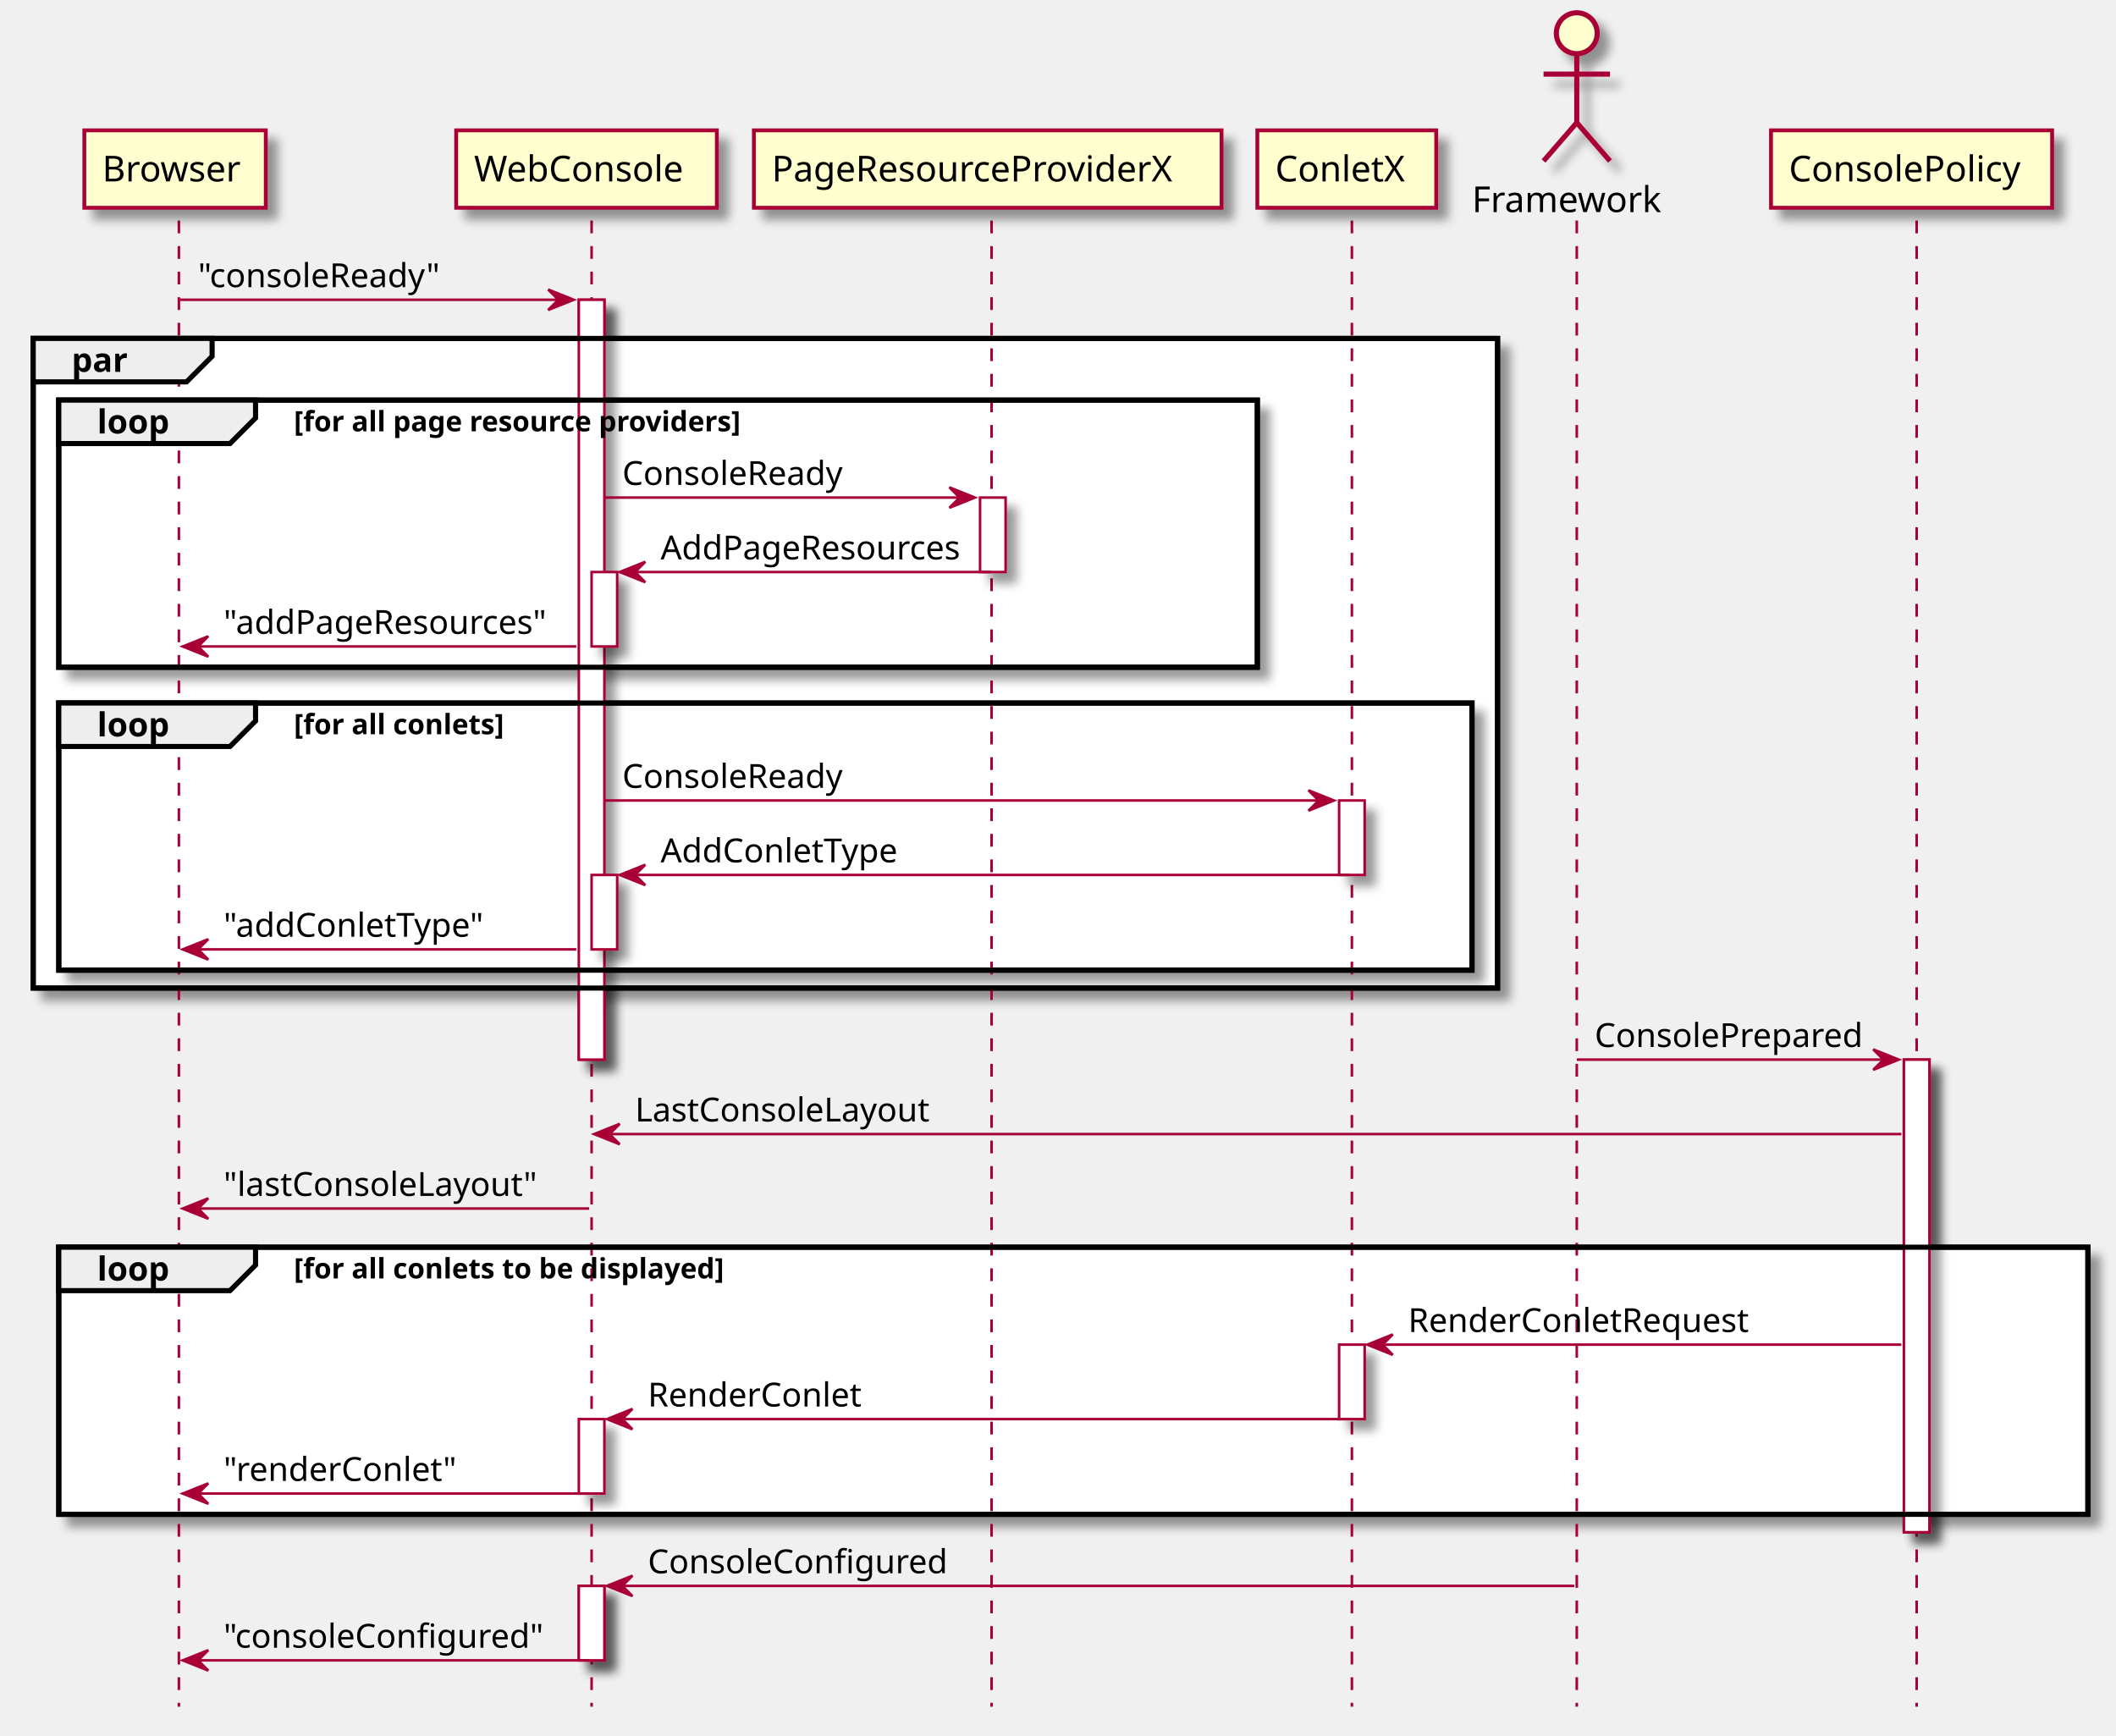
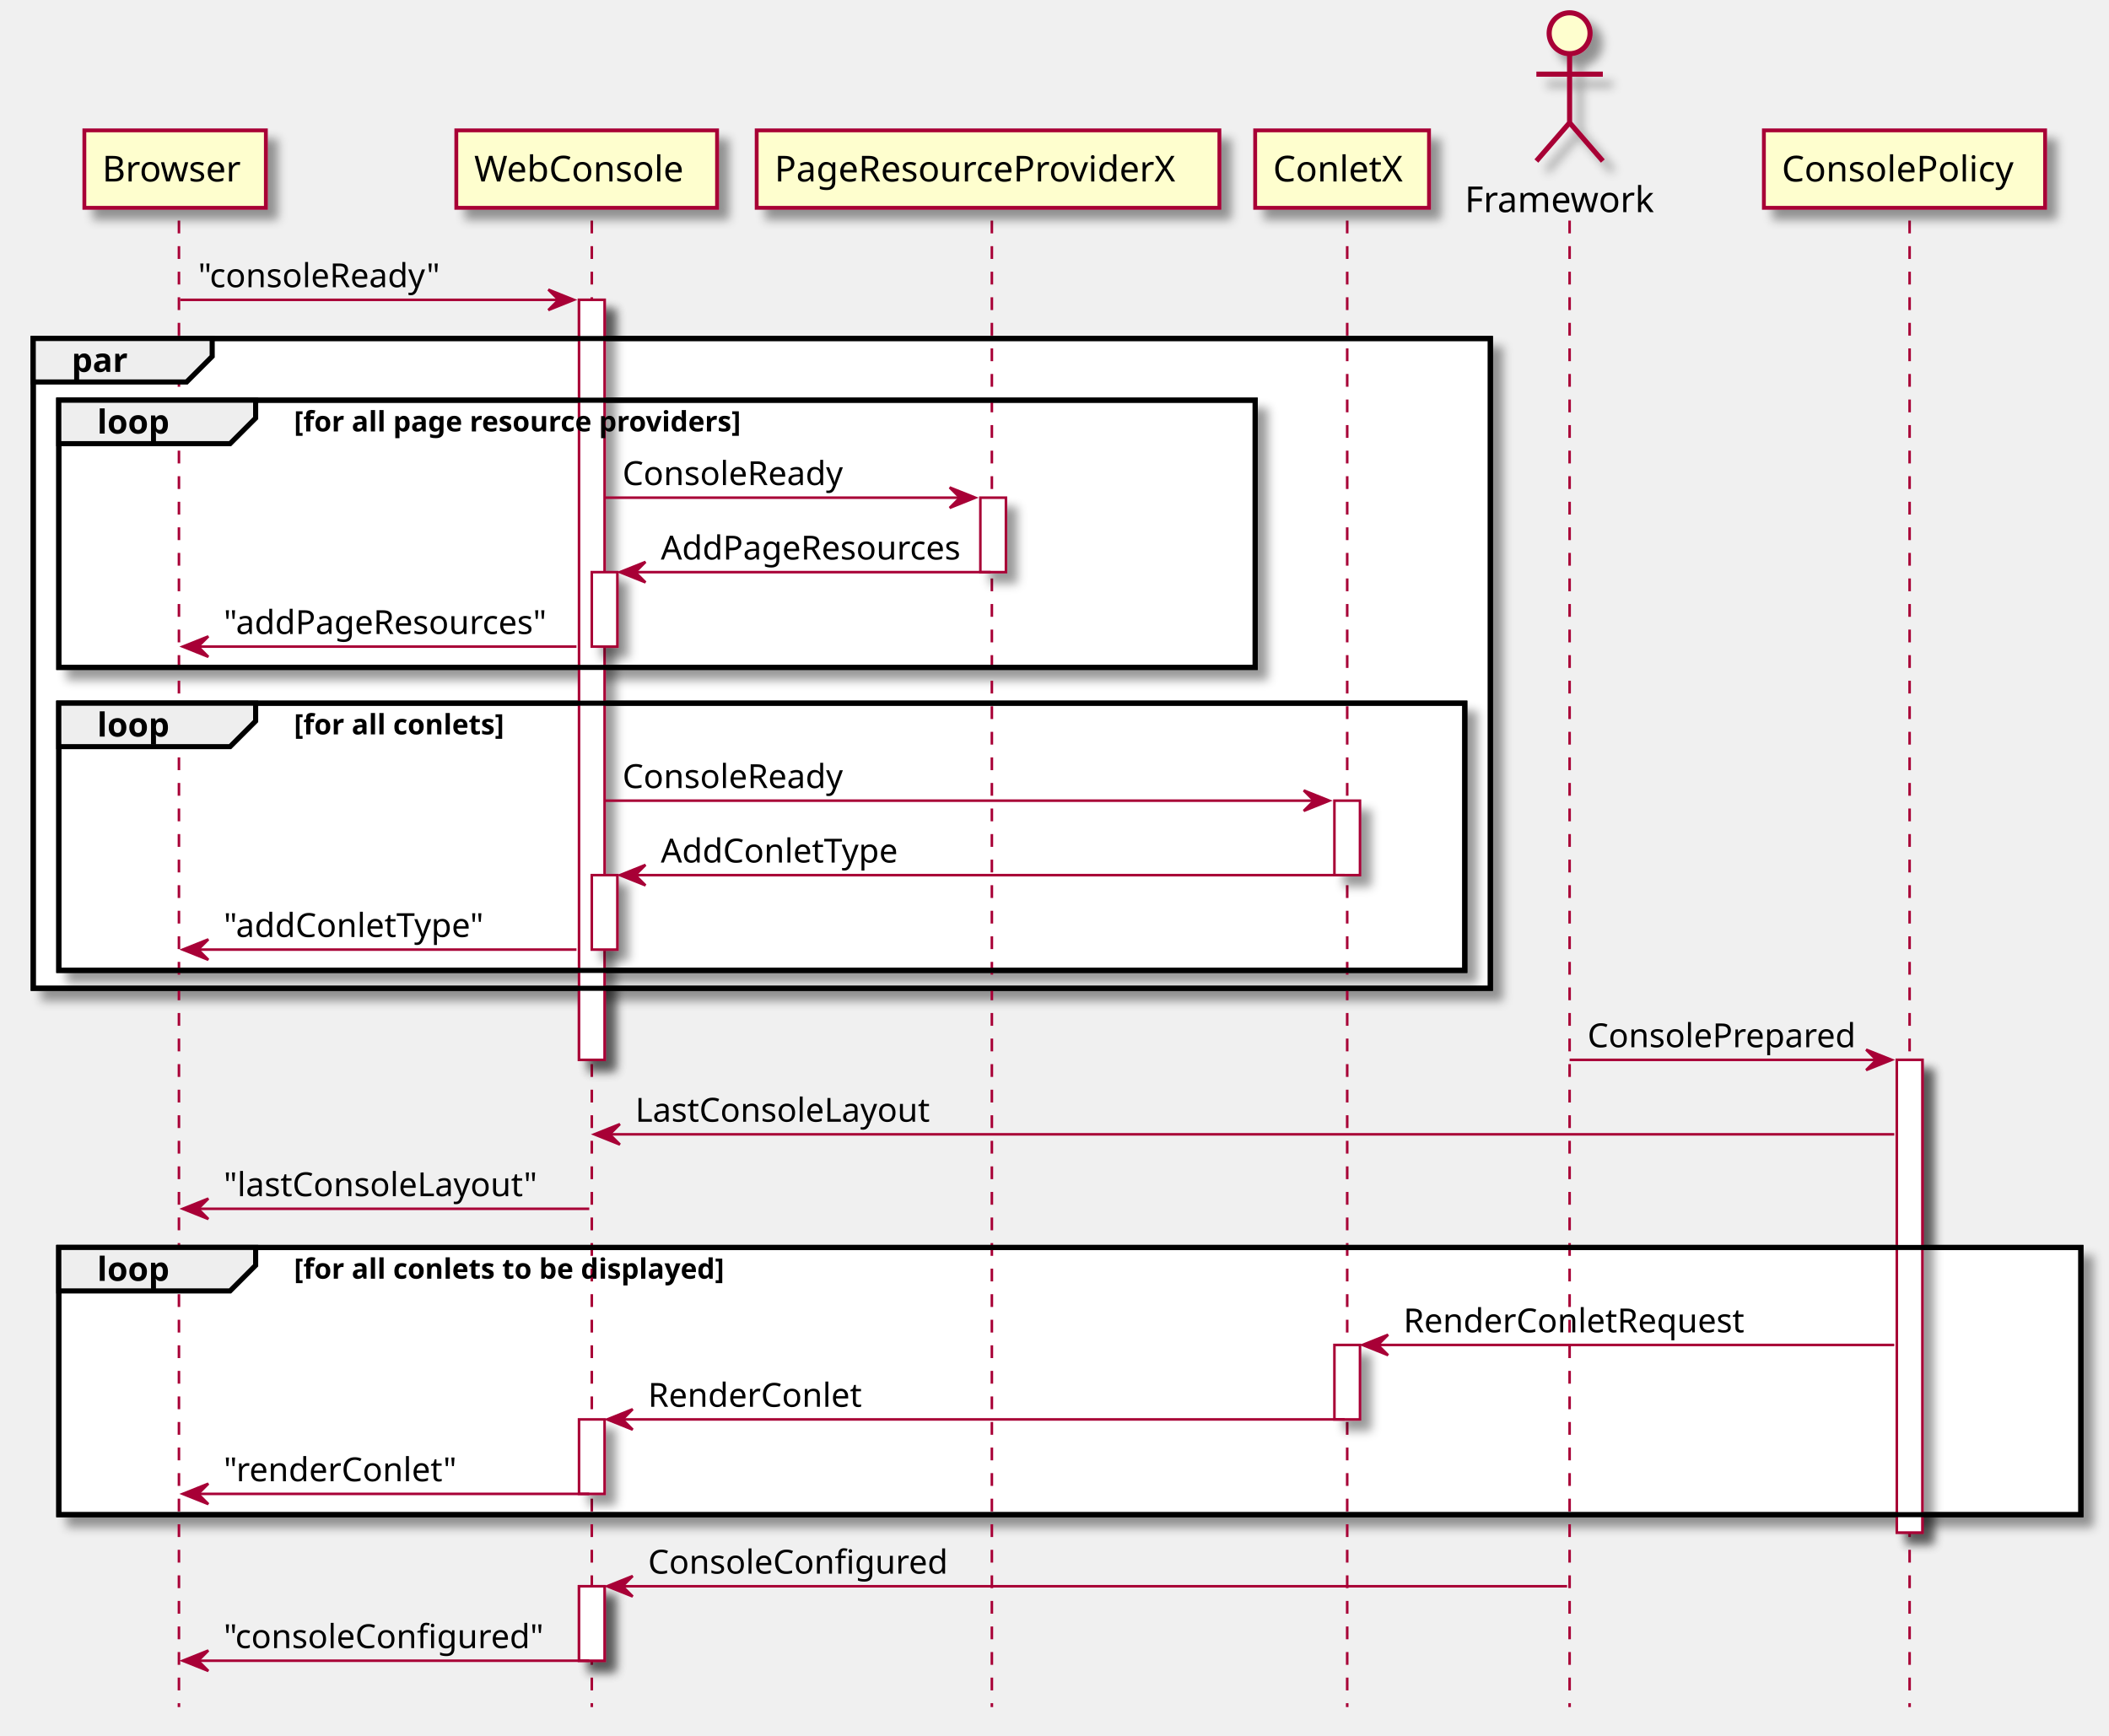
- <svg xmlns="http://www.w3.org/2000/svg" contentScriptType="application/ecmascript" contentStyleType="text/css" height="679px" preserveAspectRatio="none" style="width:828px;height:679px;" version="1.1" viewBox="0 0 828 679" width="828px" zoomAndPan="magnify">
+ <svg xmlns="http://www.w3.org/2000/svg" contentScriptType="application/ecmascript" contentStyleType="text/css" height="679px" preserveAspectRatio="none" style="width:825px;height:679px;" version="1.1" viewBox="0 0 825 679" width="825px" zoomAndPan="magnify">
  <defs>
    <filter height="300%" id="f19ftw368ty8jw" width="300%" x="-1" y="-1">
      <feGaussianBlur result="blurOut" stdDeviation="2.0" />
      <feColorMatrix in="blurOut" result="blurOut2" type="matrix" values="0 0 0 0 0 0 0 0 0 0 0 0 0 0 0 0 0 0 .4 0" />
      <feOffset dx="4.0" dy="4.0" in="blurOut2" result="blurOut3" />
      <feBlend in="SourceGraphic" in2="blurOut3" mode="normal" />
    </filter>
  </defs>
  <g>
    <rect fill="#FFFFFF" filter="url(#f19ftw368ty8jw)" height="297.328" style="stroke: #A80036; stroke-width: 1.0;" width="10" x="226.5" y="117.297" />
    <rect fill="#FFFFFF" filter="url(#f19ftw368ty8jw)" height="29.133" style="stroke: #A80036; stroke-width: 1.0;" width="10" x="231.5" y="223.828" />
    <rect fill="#FFFFFF" filter="url(#f19ftw368ty8jw)" height="29.133" style="stroke: #A80036; stroke-width: 1.0;" width="10" x="231.5" y="342.359" />
    <rect fill="#FFFFFF" filter="url(#f19ftw368ty8jw)" height="29.133" style="stroke: #A80036; stroke-width: 1.0;" width="10" x="226.5" y="555.289" />
    <rect fill="#FFFFFF" filter="url(#f19ftw368ty8jw)" height="29.133" style="stroke: #A80036; stroke-width: 1.0;" width="10" x="226.5" y="620.555" />
    <rect fill="#FFFFFF" filter="url(#f19ftw368ty8jw)" height="29.133" style="stroke: #A80036; stroke-width: 1.0;" width="10" x="383.5" y="194.695" />
-     <rect fill="#FFFFFF" filter="url(#f19ftw368ty8jw)" height="29.133" style="stroke: #A80036; stroke-width: 1.0;" width="10" x="524" y="313.227" />
-     <rect fill="#FFFFFF" filter="url(#f19ftw368ty8jw)" height="29.133" style="stroke: #A80036; stroke-width: 1.0;" width="10" x="524" y="526.156" />
-     <rect fill="#FFFFFF" filter="url(#f19ftw368ty8jw)" height="184.93" style="stroke: #A80036; stroke-width: 1.0;" width="10" x="745" y="414.625" />
-     <rect fill="#FFFFFF" filter="url(#f19ftw368ty8jw)" height="254.195" style="stroke: #000000; stroke-width: 2.0;" width="573" x="13" y="132.43" />
-     <rect fill="#FFFFFF" filter="url(#f19ftw368ty8jw)" height="104.531" style="stroke: #000000; stroke-width: 2.0;" width="469" x="23" y="156.562" />
-     <rect fill="#FFFFFF" filter="url(#f19ftw368ty8jw)" height="104.531" style="stroke: #000000; stroke-width: 2.0;" width="553" x="23" y="275.094" />
-     <rect fill="#FFFFFF" filter="url(#f19ftw368ty8jw)" height="104.531" style="stroke: #000000; stroke-width: 2.0;" width="794" x="23" y="488.023" />
+     <rect fill="#FFFFFF" filter="url(#f19ftw368ty8jw)" height="29.133" style="stroke: #A80036; stroke-width: 1.0;" width="10" x="522" y="313.227" />
+     <rect fill="#FFFFFF" filter="url(#f19ftw368ty8jw)" height="29.133" style="stroke: #A80036; stroke-width: 1.0;" width="10" x="522" y="526.156" />
+     <rect fill="#FFFFFF" filter="url(#f19ftw368ty8jw)" height="184.93" style="stroke: #A80036; stroke-width: 1.0;" width="10" x="742" y="414.625" />
+     <rect fill="#FFFFFF" filter="url(#f19ftw368ty8jw)" height="254.195" style="stroke: #000000; stroke-width: 2.0;" width="570" x="13" y="132.43" />
+     <rect fill="#FFFFFF" filter="url(#f19ftw368ty8jw)" height="104.531" style="stroke: #000000; stroke-width: 2.0;" width="468" x="23" y="156.562" />
+     <rect fill="#FFFFFF" filter="url(#f19ftw368ty8jw)" height="104.531" style="stroke: #000000; stroke-width: 2.0;" width="550" x="23" y="275.094" />
+     <rect fill="#FFFFFF" filter="url(#f19ftw368ty8jw)" height="104.531" style="stroke: #000000; stroke-width: 2.0;" width="791" x="23" y="488.023" />
    <line style="stroke: #A80036; stroke-width: 1.0; stroke-dasharray: 5.0,5.0;" x1="70" x2="70" y1="86.297" y2="667.82" />
    <line style="stroke: #A80036; stroke-width: 1.0; stroke-dasharray: 5.0,5.0;" x1="231.5" x2="231.5" y1="86.297" y2="667.82" />
    <line style="stroke: #A80036; stroke-width: 1.0; stroke-dasharray: 5.0,5.0;" x1="388" x2="388" y1="86.297" y2="667.82" />
-     <line style="stroke: #A80036; stroke-width: 1.0; stroke-dasharray: 5.0,5.0;" x1="529" x2="529" y1="86.297" y2="667.82" />
-     <line style="stroke: #A80036; stroke-width: 1.0; stroke-dasharray: 5.0,5.0;" x1="617" x2="617" y1="86.297" y2="667.82" />
-     <line style="stroke: #A80036; stroke-width: 1.0; stroke-dasharray: 5.0,5.0;" x1="750" x2="750" y1="86.297" y2="667.82" />
+     <line style="stroke: #A80036; stroke-width: 1.0; stroke-dasharray: 5.0,5.0;" x1="527" x2="527" y1="86.297" y2="667.82" />
+     <line style="stroke: #A80036; stroke-width: 1.0; stroke-dasharray: 5.0,5.0;" x1="614" x2="614" y1="86.297" y2="667.82" />
+     <line style="stroke: #A80036; stroke-width: 1.0; stroke-dasharray: 5.0,5.0;" x1="747" x2="747" y1="86.297" y2="667.82" />
    <rect fill="#FEFECE" filter="url(#f19ftw368ty8jw)" height="30.297" style="stroke: #A80036; stroke-width: 1.5;" width="71" x="33" y="51" />
    <text fill="#000000" font-family="sans-serif" font-size="14" lengthAdjust="spacingAndGlyphs" textLength="57" x="40" y="70.995">Browser</text>
    <rect fill="#FEFECE" filter="url(#f19ftw368ty8jw)" height="30.297" style="stroke: #A80036; stroke-width: 1.5;" width="102" x="178.5" y="51" />
    <text fill="#000000" font-family="sans-serif" font-size="14" lengthAdjust="spacingAndGlyphs" textLength="88" x="185.5" y="70.995">WebConsole</text>
-     <rect fill="#FEFECE" filter="url(#f19ftw368ty8jw)" height="30.297" style="stroke: #A80036; stroke-width: 1.5;" width="183" x="295" y="51" />
-     <text fill="#000000" font-family="sans-serif" font-size="14" lengthAdjust="spacingAndGlyphs" textLength="169" x="302" y="70.995">PageResourceProviderX</text>
-     <rect fill="#FEFECE" filter="url(#f19ftw368ty8jw)" height="30.297" style="stroke: #A80036; stroke-width: 1.5;" width="70" x="492" y="51" />
-     <text fill="#000000" font-family="sans-serif" font-size="14" lengthAdjust="spacingAndGlyphs" textLength="56" x="499" y="70.995">ConletX</text>
-     <text fill="#000000" font-family="sans-serif" font-size="14" lengthAdjust="spacingAndGlyphs" textLength="76" x="576" y="82.995">Framework</text>
-     <ellipse cx="617" cy="13" fill="#FEFECE" filter="url(#f19ftw368ty8jw)" rx="8" ry="8" style="stroke: #A80036; stroke-width: 2.0;" />
-     <path d="M617,21 L617,48 M604,29 L630,29 M617,48 L604,63 M617,48 L630,63 " fill="#FEFECE" filter="url(#f19ftw368ty8jw)" style="stroke: #A80036; stroke-width: 2.0;" />
-     <rect fill="#FEFECE" filter="url(#f19ftw368ty8jw)" height="30.297" style="stroke: #A80036; stroke-width: 1.5;" width="110" x="693" y="51" />
-     <text fill="#000000" font-family="sans-serif" font-size="14" lengthAdjust="spacingAndGlyphs" textLength="96" x="700" y="70.995">ConsolePolicy</text>
+     <rect fill="#FEFECE" filter="url(#f19ftw368ty8jw)" height="30.297" style="stroke: #A80036; stroke-width: 1.5;" width="181" x="296" y="51" />
+     <text fill="#000000" font-family="sans-serif" font-size="14" lengthAdjust="spacingAndGlyphs" textLength="167" x="303" y="70.995">PageResourceProviderX</text>
+     <rect fill="#FEFECE" filter="url(#f19ftw368ty8jw)" height="30.297" style="stroke: #A80036; stroke-width: 1.5;" width="68" x="491" y="51" />
+     <text fill="#000000" font-family="sans-serif" font-size="14" lengthAdjust="spacingAndGlyphs" textLength="54" x="498" y="70.995">ConletX</text>
+     <text fill="#000000" font-family="sans-serif" font-size="14" lengthAdjust="spacingAndGlyphs" textLength="76" x="573" y="82.995">Framework</text>
+     <ellipse cx="614" cy="13" fill="#FEFECE" filter="url(#f19ftw368ty8jw)" rx="8" ry="8" style="stroke: #A80036; stroke-width: 2.0;" />
+     <path d="M614,21 L614,48 M601,29 L627,29 M614,48 L601,63 M614,48 L627,63 " fill="#FEFECE" filter="url(#f19ftw368ty8jw)" style="stroke: #A80036; stroke-width: 2.0;" />
+     <rect fill="#FEFECE" filter="url(#f19ftw368ty8jw)" height="30.297" style="stroke: #A80036; stroke-width: 1.5;" width="110" x="690" y="51" />
+     <text fill="#000000" font-family="sans-serif" font-size="14" lengthAdjust="spacingAndGlyphs" textLength="96" x="697" y="70.995">ConsolePolicy</text>
    <rect fill="#FFFFFF" filter="url(#f19ftw368ty8jw)" height="297.328" style="stroke: #A80036; stroke-width: 1.0;" width="10" x="226.5" y="117.297" />
    <rect fill="#FFFFFF" filter="url(#f19ftw368ty8jw)" height="29.133" style="stroke: #A80036; stroke-width: 1.0;" width="10" x="231.5" y="223.828" />
    <rect fill="#FFFFFF" filter="url(#f19ftw368ty8jw)" height="29.133" style="stroke: #A80036; stroke-width: 1.0;" width="10" x="231.5" y="342.359" />
    <rect fill="#FFFFFF" filter="url(#f19ftw368ty8jw)" height="29.133" style="stroke: #A80036; stroke-width: 1.0;" width="10" x="226.5" y="555.289" />
    <rect fill="#FFFFFF" filter="url(#f19ftw368ty8jw)" height="29.133" style="stroke: #A80036; stroke-width: 1.0;" width="10" x="226.5" y="620.555" />
    <rect fill="#FFFFFF" filter="url(#f19ftw368ty8jw)" height="29.133" style="stroke: #A80036; stroke-width: 1.0;" width="10" x="383.5" y="194.695" />
-     <rect fill="#FFFFFF" filter="url(#f19ftw368ty8jw)" height="29.133" style="stroke: #A80036; stroke-width: 1.0;" width="10" x="524" y="313.227" />
-     <rect fill="#FFFFFF" filter="url(#f19ftw368ty8jw)" height="29.133" style="stroke: #A80036; stroke-width: 1.0;" width="10" x="524" y="526.156" />
-     <rect fill="#FFFFFF" filter="url(#f19ftw368ty8jw)" height="184.93" style="stroke: #A80036; stroke-width: 1.0;" width="10" x="745" y="414.625" />
+     <rect fill="#FFFFFF" filter="url(#f19ftw368ty8jw)" height="29.133" style="stroke: #A80036; stroke-width: 1.0;" width="10" x="522" y="313.227" />
+     <rect fill="#FFFFFF" filter="url(#f19ftw368ty8jw)" height="29.133" style="stroke: #A80036; stroke-width: 1.0;" width="10" x="522" y="526.156" />
+     <rect fill="#FFFFFF" filter="url(#f19ftw368ty8jw)" height="184.93" style="stroke: #A80036; stroke-width: 1.0;" width="10" x="742" y="414.625" />
    <polygon fill="#A80036" points="214.5,113.297,224.5,117.297,214.5,121.297,218.5,117.297" style="stroke: #A80036; stroke-width: 1.0;" />
    <line style="stroke: #A80036; stroke-width: 1.0;" x1="70.5" x2="220.5" y1="117.297" y2="117.297" />
    <text fill="#000000" font-family="sans-serif" font-size="13" lengthAdjust="spacingAndGlyphs" textLength="98" x="77.5" y="112.364">"consoleReady"</text>
-     <rect fill="none" height="254.195" style="stroke: #000000; stroke-width: 2.0;" width="573" x="13" y="132.43" />
+     <rect fill="none" height="254.195" style="stroke: #000000; stroke-width: 2.0;" width="570" x="13" y="132.43" />
    <polygon fill="#EEEEEE" points="13,132.43,83,132.43,83,139.43,73,149.43,13,149.43,13,132.43" style="stroke: #000000; stroke-width: 2.0;" />
    <text fill="#000000" font-family="sans-serif" font-size="13" font-weight="bold" lengthAdjust="spacingAndGlyphs" textLength="25" x="28" y="145.497">par</text>
-     <rect fill="none" height="104.531" style="stroke: #000000; stroke-width: 2.0;" width="469" x="23" y="156.562" />
+     <rect fill="none" height="104.531" style="stroke: #000000; stroke-width: 2.0;" width="468" x="23" y="156.562" />
    <polygon fill="#EEEEEE" points="23,156.562,100,156.562,100,163.562,90,173.562,23,173.562,23,156.562" style="stroke: #000000; stroke-width: 2.0;" />
    <text fill="#000000" font-family="sans-serif" font-size="13" font-weight="bold" lengthAdjust="spacingAndGlyphs" textLength="32" x="38" y="169.629">loop</text>
    <text fill="#000000" font-family="sans-serif" font-size="11" font-weight="bold" lengthAdjust="spacingAndGlyphs" textLength="208" x="115" y="168.773">[for all page resource providers]</text>
    <polygon fill="#A80036" points="371.5,190.695,381.5,194.695,371.5,198.695,375.5,194.695" style="stroke: #A80036; stroke-width: 1.0;" />
    <line style="stroke: #A80036; stroke-width: 1.0;" x1="236.5" x2="377.5" y1="194.695" y2="194.695" />
    <text fill="#000000" font-family="sans-serif" font-size="13" lengthAdjust="spacingAndGlyphs" textLength="90" x="243.5" y="189.762">ConsoleReady</text>
    <polygon fill="#A80036" points="252.5,219.828,242.5,223.828,252.5,227.828,248.5,223.828" style="stroke: #A80036; stroke-width: 1.0;" />
    <line style="stroke: #A80036; stroke-width: 1.0;" x1="246.5" x2="387.5" y1="223.828" y2="223.828" />
    <text fill="#000000" font-family="sans-serif" font-size="13" lengthAdjust="spacingAndGlyphs" textLength="123" x="258.5" y="218.895">AddPageResources</text>
    <polygon fill="#A80036" points="81.5,248.961,71.5,252.961,81.5,256.961,77.5,252.961" style="stroke: #A80036; stroke-width: 1.0;" />
    <line style="stroke: #A80036; stroke-width: 1.0;" x1="75.5" x2="225.5" y1="252.961" y2="252.961" />
    <text fill="#000000" font-family="sans-serif" font-size="13" lengthAdjust="spacingAndGlyphs" textLength="132" x="87.5" y="248.028">"addPageResources"</text>
-     <rect fill="none" height="104.531" style="stroke: #000000; stroke-width: 2.0;" width="553" x="23" y="275.094" />
+     <rect fill="none" height="104.531" style="stroke: #000000; stroke-width: 2.0;" width="550" x="23" y="275.094" />
    <polygon fill="#EEEEEE" points="23,275.094,100,275.094,100,282.094,90,292.094,23,292.094,23,275.094" style="stroke: #000000; stroke-width: 2.0;" />
    <text fill="#000000" font-family="sans-serif" font-size="13" font-weight="bold" lengthAdjust="spacingAndGlyphs" textLength="32" x="38" y="288.161">loop</text>
    <text fill="#000000" font-family="sans-serif" font-size="11" font-weight="bold" lengthAdjust="spacingAndGlyphs" textLength="99" x="115" y="287.304">[for all conlets]</text>
-     <polygon fill="#A80036" points="512,309.227,522,313.227,512,317.227,516,313.227" style="stroke: #A80036; stroke-width: 1.0;" />
-     <line style="stroke: #A80036; stroke-width: 1.0;" x1="236.5" x2="518" y1="313.227" y2="313.227" />
+     <polygon fill="#A80036" points="510,309.227,520,313.227,510,317.227,514,313.227" style="stroke: #A80036; stroke-width: 1.0;" />
+     <line style="stroke: #A80036; stroke-width: 1.0;" x1="236.5" x2="516" y1="313.227" y2="313.227" />
    <text fill="#000000" font-family="sans-serif" font-size="13" lengthAdjust="spacingAndGlyphs" textLength="90" x="243.5" y="308.293">ConsoleReady</text>
    <polygon fill="#A80036" points="252.5,338.359,242.5,342.359,252.5,346.359,248.5,342.359" style="stroke: #A80036; stroke-width: 1.0;" />
-     <line style="stroke: #A80036; stroke-width: 1.0;" x1="246.5" x2="528" y1="342.359" y2="342.359" />
+     <line style="stroke: #A80036; stroke-width: 1.0;" x1="246.5" x2="526" y1="342.359" y2="342.359" />
    <text fill="#000000" font-family="sans-serif" font-size="13" lengthAdjust="spacingAndGlyphs" textLength="96" x="258.5" y="337.426">AddConletType</text>
    <polygon fill="#A80036" points="81.5,367.492,71.5,371.492,81.5,375.492,77.5,371.492" style="stroke: #A80036; stroke-width: 1.0;" />
    <line style="stroke: #A80036; stroke-width: 1.0;" x1="75.5" x2="225.5" y1="371.492" y2="371.492" />
    <text fill="#000000" font-family="sans-serif" font-size="13" lengthAdjust="spacingAndGlyphs" textLength="105" x="87.5" y="366.559">"addConletType"</text>
-     <polygon fill="#A80036" points="733,410.625,743,414.625,733,418.625,737,414.625" style="stroke: #A80036; stroke-width: 1.0;" />
-     <line style="stroke: #A80036; stroke-width: 1.0;" x1="617" x2="739" y1="414.625" y2="414.625" />
-     <text fill="#000000" font-family="sans-serif" font-size="13" lengthAdjust="spacingAndGlyphs" textLength="109" x="624" y="409.692">ConsolePrepared</text>
+     <polygon fill="#A80036" points="730,410.625,740,414.625,730,418.625,734,414.625" style="stroke: #A80036; stroke-width: 1.0;" />
+     <line style="stroke: #A80036; stroke-width: 1.0;" x1="614" x2="736" y1="414.625" y2="414.625" />
+     <text fill="#000000" font-family="sans-serif" font-size="13" lengthAdjust="spacingAndGlyphs" textLength="109" x="621" y="409.692">ConsolePrepared</text>
    <polygon fill="#A80036" points="242.5,439.758,232.5,443.758,242.5,447.758,238.5,443.758" style="stroke: #A80036; stroke-width: 1.0;" />
-     <line style="stroke: #A80036; stroke-width: 1.0;" x1="236.5" x2="744" y1="443.758" y2="443.758" />
+     <line style="stroke: #A80036; stroke-width: 1.0;" x1="236.5" x2="741" y1="443.758" y2="443.758" />
    <text fill="#000000" font-family="sans-serif" font-size="13" lengthAdjust="spacingAndGlyphs" textLength="121" x="248.5" y="438.825">LastConsoleLayout</text>
    <polygon fill="#A80036" points="81.5,468.891,71.5,472.891,81.5,476.891,77.5,472.891" style="stroke: #A80036; stroke-width: 1.0;" />
    <line style="stroke: #A80036; stroke-width: 1.0;" x1="75.5" x2="230.5" y1="472.891" y2="472.891" />
    <text fill="#000000" font-family="sans-serif" font-size="13" lengthAdjust="spacingAndGlyphs" textLength="127" x="87.5" y="467.957">"lastConsoleLayout"</text>
-     <rect fill="none" height="104.531" style="stroke: #000000; stroke-width: 2.0;" width="794" x="23" y="488.023" />
+     <rect fill="none" height="104.531" style="stroke: #000000; stroke-width: 2.0;" width="791" x="23" y="488.023" />
    <polygon fill="#EEEEEE" points="23,488.023,100,488.023,100,495.023,90,505.023,23,505.023,23,488.023" style="stroke: #000000; stroke-width: 2.0;" />
    <text fill="#000000" font-family="sans-serif" font-size="13" font-weight="bold" lengthAdjust="spacingAndGlyphs" textLength="32" x="38" y="501.09">loop</text>
    <text fill="#000000" font-family="sans-serif" font-size="11" font-weight="bold" lengthAdjust="spacingAndGlyphs" textLength="202" x="115" y="500.234">[for all conlets to be displayed]</text>
-     <polygon fill="#A80036" points="545,522.156,535,526.156,545,530.156,541,526.156" style="stroke: #A80036; stroke-width: 1.0;" />
-     <line style="stroke: #A80036; stroke-width: 1.0;" x1="539" x2="744" y1="526.156" y2="526.156" />
-     <text fill="#000000" font-family="sans-serif" font-size="13" lengthAdjust="spacingAndGlyphs" textLength="138" x="551" y="521.223">RenderConletRequest</text>
+     <polygon fill="#A80036" points="543,522.156,533,526.156,543,530.156,539,526.156" style="stroke: #A80036; stroke-width: 1.0;" />
+     <line style="stroke: #A80036; stroke-width: 1.0;" x1="537" x2="741" y1="526.156" y2="526.156" />
+     <text fill="#000000" font-family="sans-serif" font-size="13" lengthAdjust="spacingAndGlyphs" textLength="138" x="549" y="521.223">RenderConletRequest</text>
    <polygon fill="#A80036" points="247.5,551.289,237.5,555.289,247.5,559.289,243.5,555.289" style="stroke: #A80036; stroke-width: 1.0;" />
-     <line style="stroke: #A80036; stroke-width: 1.0;" x1="241.5" x2="528" y1="555.289" y2="555.289" />
+     <line style="stroke: #A80036; stroke-width: 1.0;" x1="241.5" x2="526" y1="555.289" y2="555.289" />
    <text fill="#000000" font-family="sans-serif" font-size="13" lengthAdjust="spacingAndGlyphs" textLength="86" x="253.5" y="550.356">RenderConlet</text>
    <polygon fill="#A80036" points="81.5,580.422,71.5,584.422,81.5,588.422,77.5,584.422" style="stroke: #A80036; stroke-width: 1.0;" />
    <line style="stroke: #A80036; stroke-width: 1.0;" x1="75.5" x2="230.5" y1="584.422" y2="584.422" />
    <text fill="#000000" font-family="sans-serif" font-size="13" lengthAdjust="spacingAndGlyphs" textLength="93" x="87.5" y="579.489">"renderConlet"</text>
    <polygon fill="#A80036" points="247.5,616.555,237.5,620.555,247.5,624.555,243.5,620.555" style="stroke: #A80036; stroke-width: 1.0;" />
-     <line style="stroke: #A80036; stroke-width: 1.0;" x1="241.5" x2="616" y1="620.555" y2="620.555" />
+     <line style="stroke: #A80036; stroke-width: 1.0;" x1="241.5" x2="613" y1="620.555" y2="620.555" />
    <text fill="#000000" font-family="sans-serif" font-size="13" lengthAdjust="spacingAndGlyphs" textLength="120" x="253.5" y="615.622">ConsoleConfigured</text>
    <polygon fill="#A80036" points="81.5,645.688,71.5,649.688,81.5,653.688,77.5,649.688" style="stroke: #A80036; stroke-width: 1.0;" />
    <line style="stroke: #A80036; stroke-width: 1.0;" x1="75.5" x2="230.5" y1="649.688" y2="649.688" />
    <text fill="#000000" font-family="sans-serif" font-size="13" lengthAdjust="spacingAndGlyphs" textLength="128" x="87.5" y="644.754">"consoleConfigured"</text>
  </g>
</svg>
